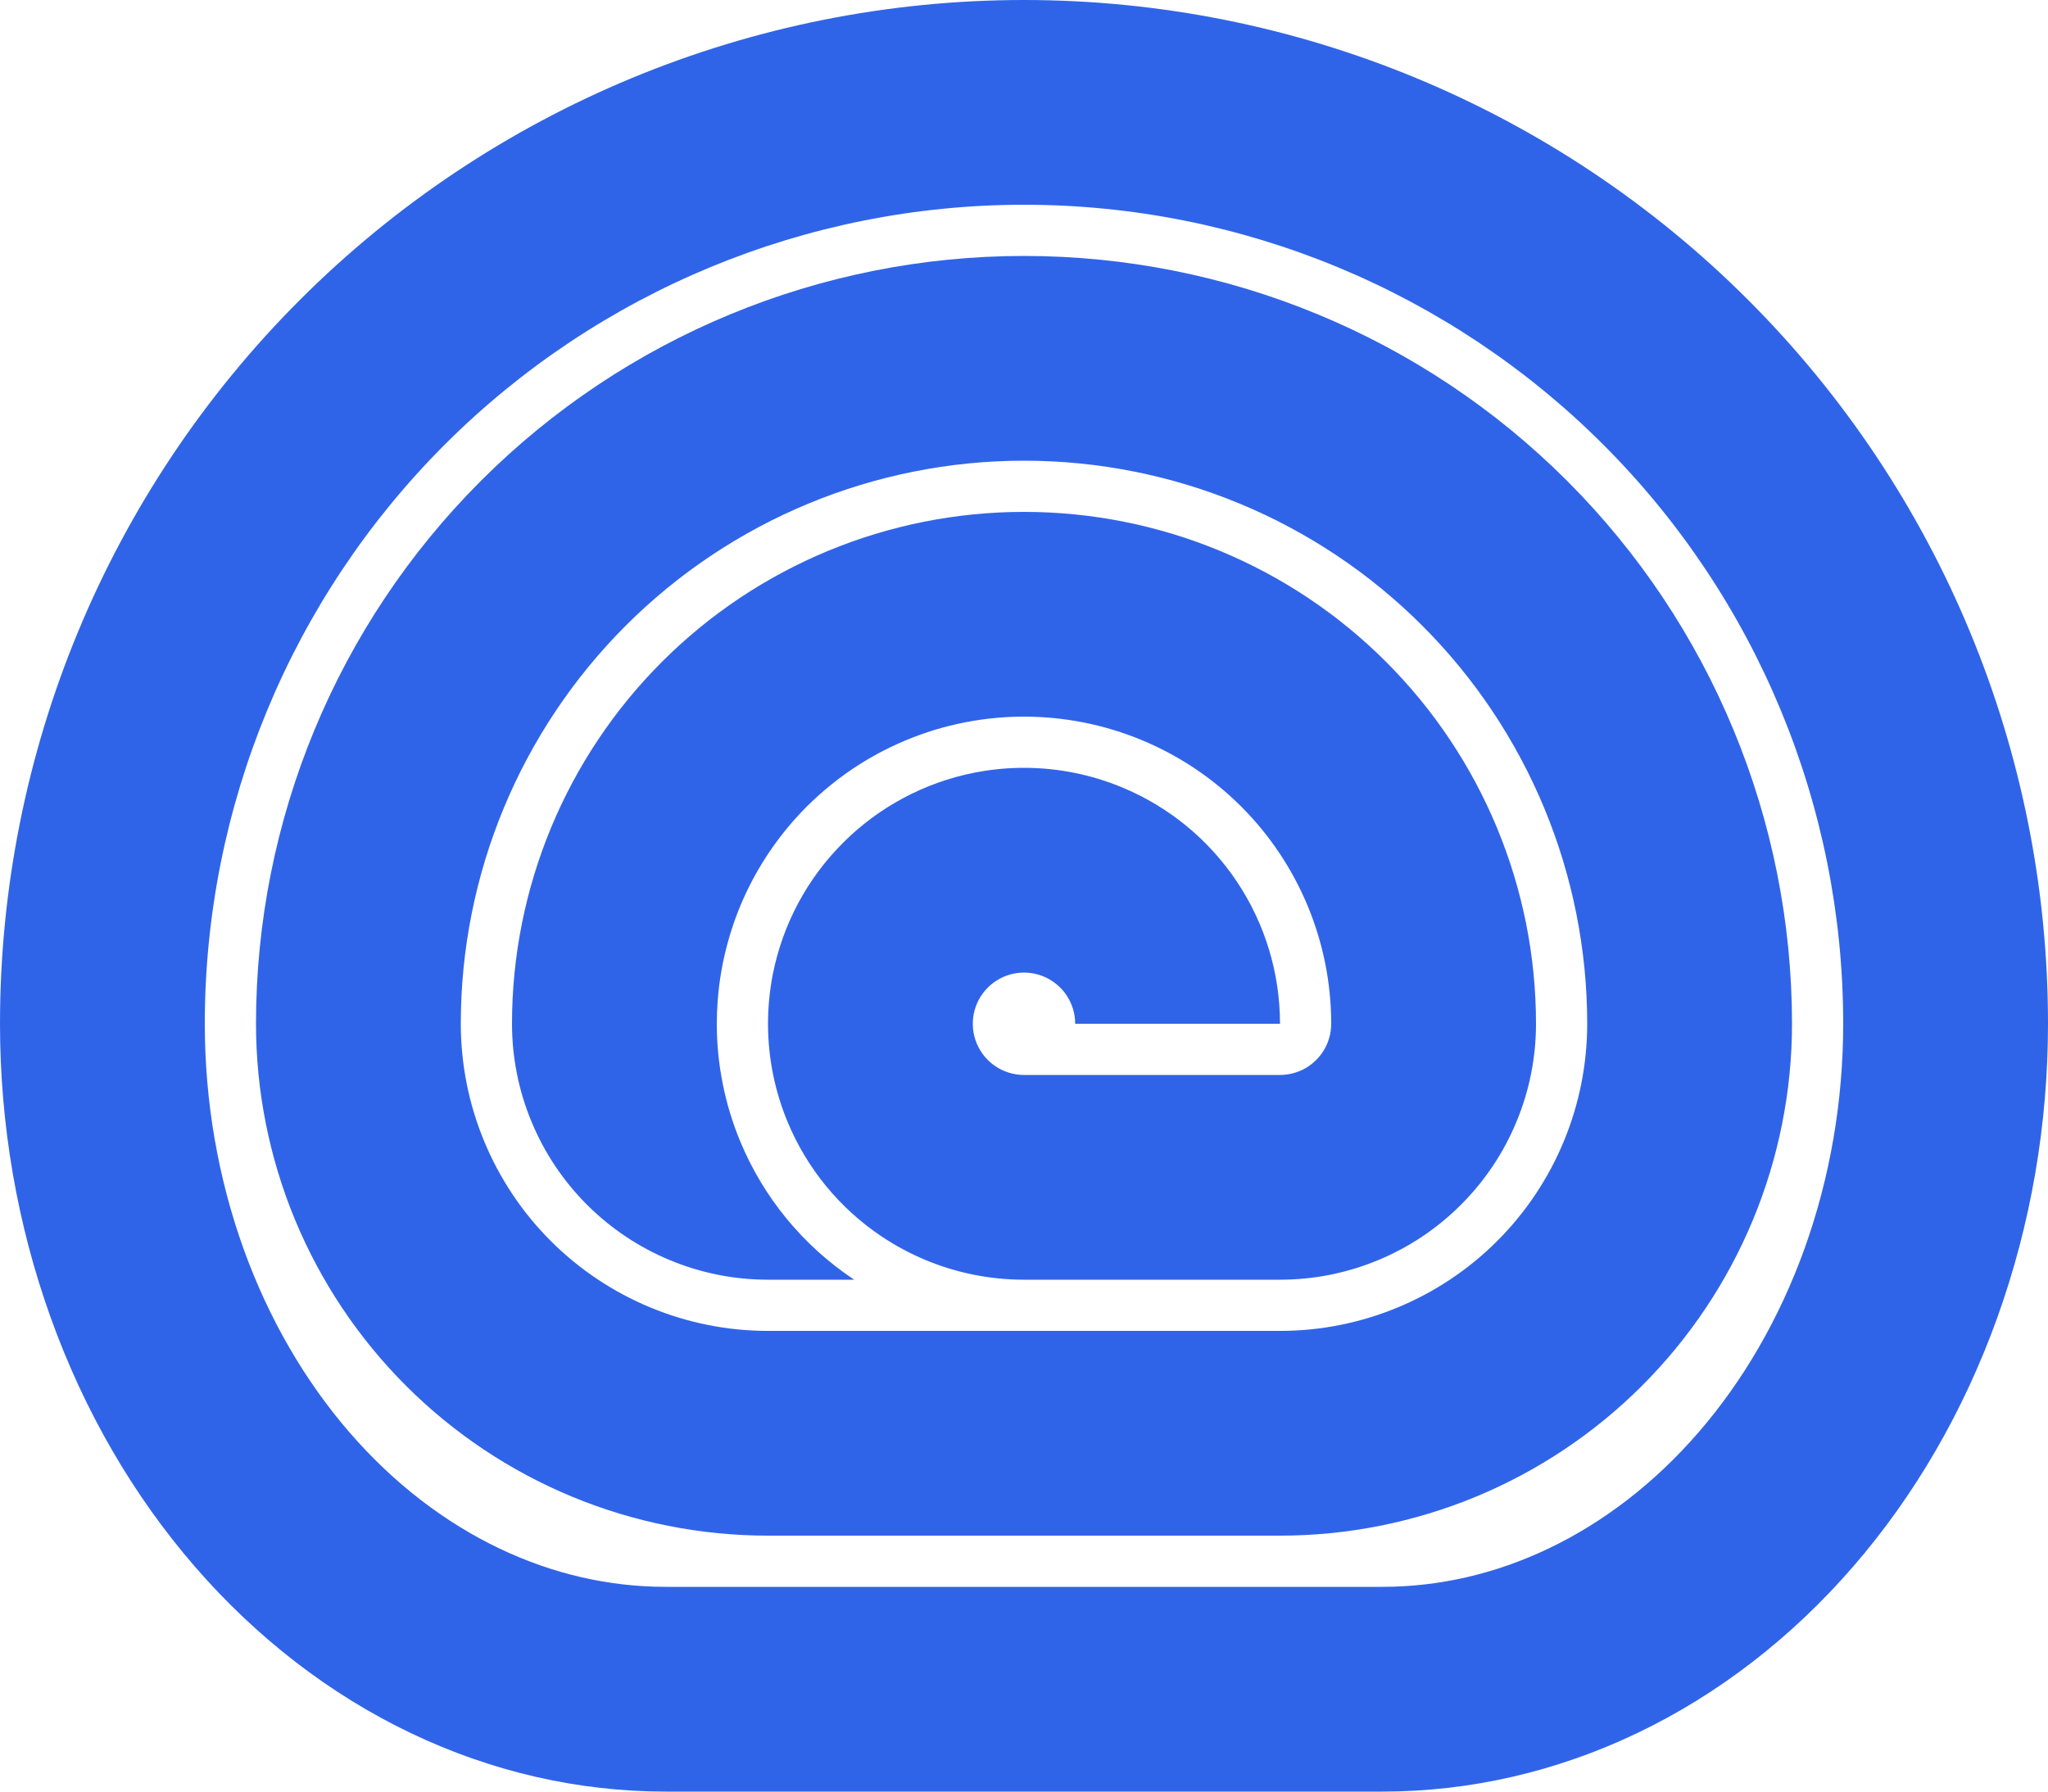
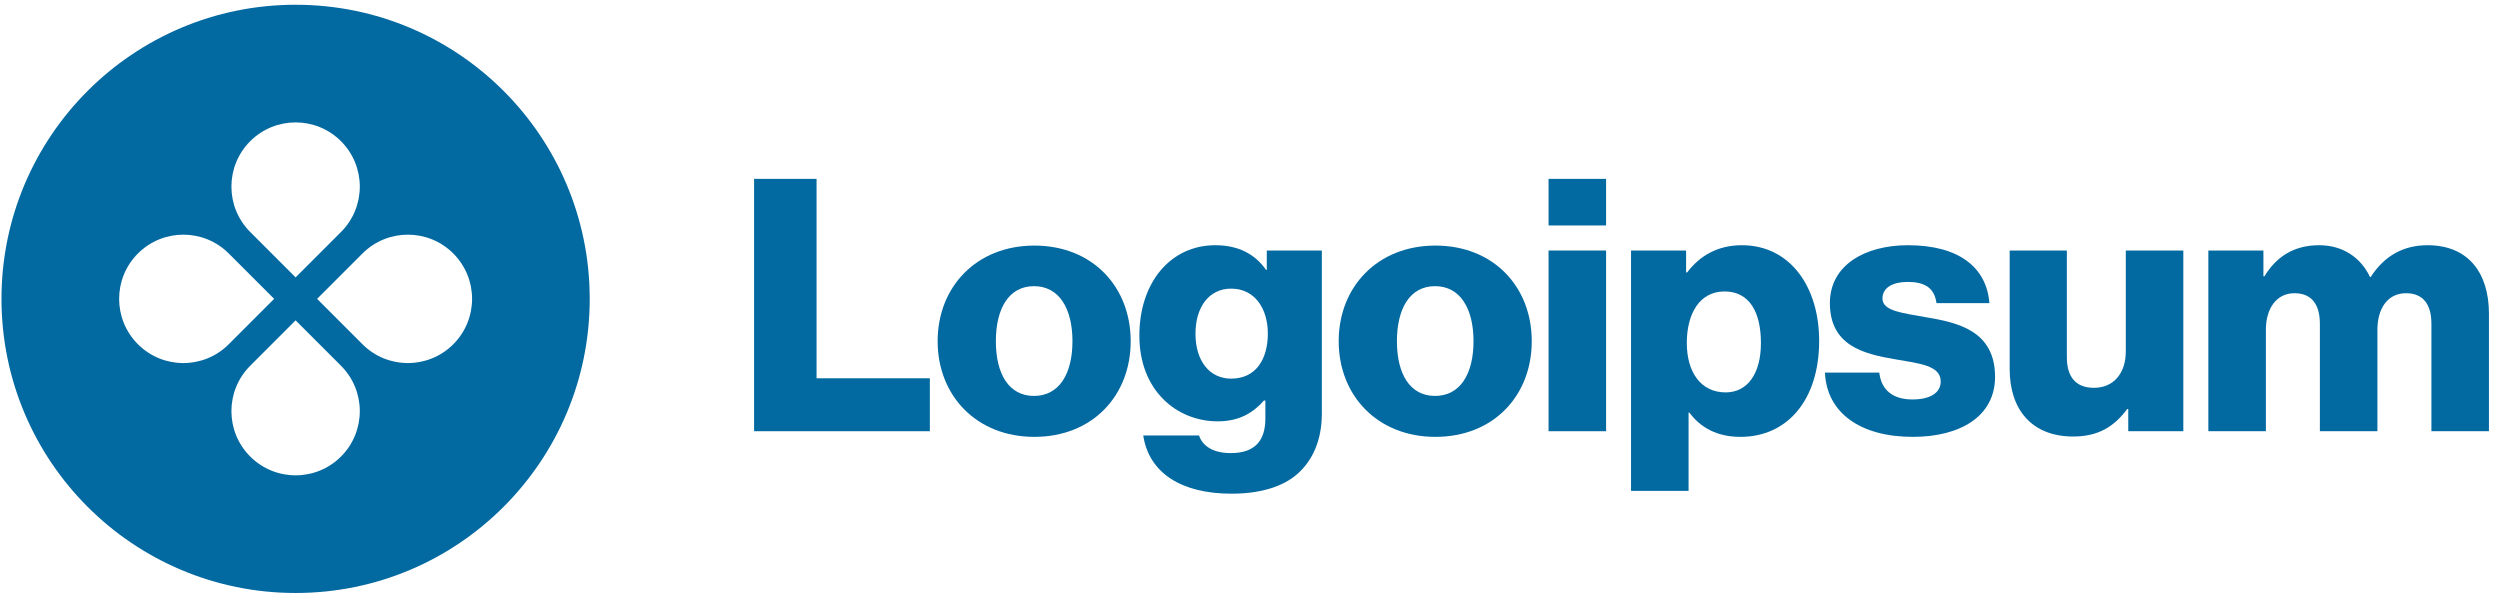
- <svg xmlns="http://www.w3.org/2000/svg" id="logo-83" width="40" height="35" viewBox="0 0 40 35" fill="none">
-   <path class="ccustom" fill-rule="evenodd" clip-rule="evenodd" d="M25 30C26.313 30 27.614 29.741 28.827 29.239C30.04 28.736 31.142 28 32.071 27.071C33 26.142 33.736 25.04 34.239 23.827C34.741 22.614 35 21.313 35 20C35 16.022 33.42 12.206 30.607 9.393C27.794 6.58 23.978 5 20 5C16.022 5 12.206 6.58 9.393 9.393C6.58 12.206 5 16.022 5 20C5 21.313 5.259 22.614 5.761 23.827C6.264 25.04 7 26.142 7.929 27.071C8.858 28 9.96 28.736 11.173 29.239C12.386 29.741 13.687 30 15 30H25ZM20 9C17.083 9 14.285 10.159 12.222 12.222C10.159 14.285 9 17.083 9 20C9 20.788 9.155 21.568 9.457 22.296C9.758 23.024 10.2 23.686 10.757 24.243C11.315 24.8 11.976 25.242 12.704 25.543C13.432 25.845 14.212 26 15 26H25C25.788 26 26.568 25.845 27.296 25.543C28.024 25.242 28.686 24.8 29.243 24.243C29.8 23.686 30.242 23.024 30.543 22.296C30.845 21.568 31 20.788 31 20C31 17.083 29.841 14.285 27.778 12.222C25.715 10.159 22.917 9 20 9Z" fill="#3064E8" />
-   <path class="ccustom" fill-rule="evenodd" clip-rule="evenodd" d="M13 35C11.293 35 9.602 34.612 8.025 33.858C6.448 33.104 5.015 32 3.808 30.607C2.6 29.214 1.643 27.56 0.99 25.74C0.336 23.92 0 21.97 0 20C0 14.696 2.107 9.609 5.858 5.858C9.609 2.107 14.696 0 20 0C25.304 0 30.391 2.107 34.142 5.858C37.893 9.609 40 14.696 40 20C40 21.97 39.664 23.92 39.01 25.74C38.357 27.56 37.4 29.214 36.192 30.607C34.985 32 33.552 33.104 31.975 33.858C30.398 34.612 28.707 35 27 35H13ZM8.686 8.686C11.687 5.686 15.757 4 20 4C24.244 4 28.313 5.686 31.314 8.686C34.314 11.687 36 15.757 36 20C36 21.518 35.74 23.011 35.246 24.389C34.751 25.767 34.038 26.985 33.17 27.987C32.303 28.987 31.305 29.745 30.25 30.249C29.198 30.752 28.096 31 27 31H13C11.904 31 10.802 30.752 9.75 30.249C8.695 29.745 7.697 28.987 6.83 27.987C5.962 26.985 5.249 25.767 4.754 24.389C4.26 23.011 4 21.518 4 20C4 15.757 5.686 11.687 8.686 8.686Z" fill="#3064E8" />
-   <path class="ccustom" d="M25 25H19.996C19.66 25 19.326 24.965 19 24.899C18.368 24.77 17.764 24.519 17.222 24.157C16.4 23.608 15.759 22.827 15.381 21.913C15.258 21.617 15.165 21.311 15.101 21C14.969 20.352 14.966 19.68 15.096 19.024C15.289 18.055 15.765 17.164 16.465 16.465C17.164 15.765 18.055 15.289 19.024 15.096C19.055 15.09 19.085 15.084 19.116 15.079C19.409 15.026 19.705 15 20 15C20.654 15 21.304 15.128 21.913 15.381C22.827 15.759 23.608 16.4 24.157 17.222C24.707 18.044 25 19.011 25 20H21C21 19.802 20.941 19.609 20.831 19.444C20.722 19.28 20.565 19.152 20.383 19.076C20.2 19 19.999 18.981 19.805 19.019C19.611 19.058 19.433 19.153 19.293 19.293C19.153 19.433 19.058 19.611 19.019 19.805C18.981 19.999 19 20.2 19.076 20.383C19.152 20.565 19.28 20.722 19.444 20.831C19.609 20.941 19.802 21 20 21H25C25.131 21 25.261 20.974 25.383 20.924C25.504 20.874 25.614 20.8 25.707 20.707C25.8 20.614 25.874 20.504 25.924 20.383C25.974 20.261 26 20.131 26 20C26 18.409 25.368 16.883 24.243 15.757C23.117 14.632 21.591 14 20 14C19.827 14 19.656 14.007 19.485 14.022C19.066 14.058 18.654 14.138 18.255 14.259C17.863 14.379 17.484 14.538 17.124 14.734C16.712 14.959 16.326 15.233 15.973 15.552C15.9 15.619 15.828 15.687 15.757 15.757C15.265 16.25 14.867 16.819 14.575 17.436C14.429 17.745 14.31 18.066 14.219 18.396C14.114 18.772 14.046 19.16 14.017 19.554C14.006 19.702 14 19.851 14 20C14 20.784 14.154 21.565 14.457 22.296C14.911 23.392 15.68 24.329 16.667 24.989C16.672 24.993 16.678 24.996 16.683 25H15C14.343 25 13.693 24.871 13.087 24.619C12.48 24.368 11.929 24 11.464 23.535C11 23.071 10.632 22.52 10.381 21.913C10.129 21.307 10 20.657 10 20C10 17.348 11.054 14.804 12.929 12.929C14.804 11.054 17.348 10 20 10C22.652 10 25.196 11.054 27.071 12.929C28.946 14.804 30 17.348 30 20C30 20.657 29.871 21.307 29.619 21.913C29.368 22.52 29 23.071 28.535 23.535C28.071 24 27.52 24.368 26.913 24.619C26.307 24.871 25.657 25 25 25Z" fill="#3064E8" />
+ <svg xmlns="http://www.w3.org/2000/svg" id="logo-52" width="170" height="41" viewBox="0 0 170 41" fill="none">
+   <path d="M51.278 29.323H63.23V25.723H55.526V12.163H51.278V29.323Z" class="cneutral" fill="#0369a1" />
+   <path d="M70.311 26.923C68.607 26.923 67.719 25.435 67.719 23.203C67.719 20.971 68.607 19.459 70.311 19.459C72.015 19.459 72.927 20.971 72.927 23.203C72.927 25.435 72.015 26.923 70.311 26.923ZM70.335 29.707C74.295 29.707 76.887 26.899 76.887 23.203C76.887 19.507 74.295 16.699 70.335 16.699C66.399 16.699 63.759 19.507 63.759 23.203C63.759 26.899 66.399 29.707 70.335 29.707Z" class="cneutral" fill="#0369a1" />
+   <path d="M83.741 33.571C85.565 33.571 87.173 33.163 88.253 32.203C89.237 31.315 89.885 29.971 89.885 28.123V17.035H86.141V18.355H86.093C85.373 17.323 84.269 16.675 82.637 16.675C79.589 16.675 77.477 19.219 77.477 22.819C77.477 26.587 80.045 28.651 82.805 28.651C84.293 28.651 85.229 28.051 85.949 27.235H86.045V28.459C86.045 29.947 85.349 30.811 83.693 30.811C82.397 30.811 81.749 30.259 81.533 29.611H77.741C78.125 32.179 80.357 33.571 83.741 33.571ZM83.717 25.747C82.253 25.747 81.293 24.547 81.293 22.699C81.293 20.827 82.253 19.627 83.717 19.627C85.349 19.627 86.213 21.019 86.213 22.675C86.213 24.403 85.421 25.747 83.717 25.747Z" class="cneutral" fill="#0369a1" />
+   <path d="M97.583 26.923C95.879 26.923 94.991 25.435 94.991 23.203C94.991 20.971 95.879 19.459 97.583 19.459C99.287 19.459 100.199 20.971 100.199 23.203C100.199 25.435 99.287 26.923 97.583 26.923ZM97.607 29.707C101.567 29.707 104.159 26.899 104.159 23.203C104.159 19.507 101.567 16.699 97.607 16.699C93.671 16.699 91.031 19.507 91.031 23.203C91.031 26.899 93.671 29.707 97.607 29.707Z" class="cneutral" fill="#0369a1" />
+   <path d="M105.302 29.323H109.214V17.035H105.302V29.323ZM105.302 15.331H109.214V12.163H105.302V15.331Z" class="cneutral" fill="#0369a1" />
+   <path d="M110.911 33.379H114.823V28.051H114.871C115.639 29.083 116.767 29.707 118.351 29.707C121.567 29.707 123.703 27.163 123.703 23.179C123.703 19.483 121.711 16.675 118.447 16.675C116.767 16.675 115.567 17.419 114.727 18.523H114.655V17.035H110.911V33.379ZM117.343 26.683C115.663 26.683 114.703 25.315 114.703 23.323C114.703 21.331 115.567 19.819 117.271 19.819C118.951 19.819 119.743 21.211 119.743 23.323C119.743 25.411 118.831 26.683 117.343 26.683Z" class="cneutral" fill="#0369a1" />
+   <path d="M130.072 29.707C133.288 29.707 135.664 28.315 135.664 25.627C135.664 22.483 133.12 21.931 130.96 21.571C129.4 21.283 128.008 21.163 128.008 20.299C128.008 19.531 128.752 19.171 129.712 19.171C130.792 19.171 131.536 19.507 131.68 20.611H135.28C135.088 18.187 133.216 16.675 129.736 16.675C126.832 16.675 124.432 18.019 124.432 20.611C124.432 23.491 126.712 24.067 128.848 24.427C130.48 24.715 131.968 24.835 131.968 25.939C131.968 26.731 131.224 27.163 130.048 27.163C128.752 27.163 127.936 26.563 127.792 25.339H124.096C124.216 28.051 126.472 29.707 130.072 29.707Z" class="cneutral" fill="#0369a1" />
+   <path d="M140.978 29.683C142.682 29.683 143.762 29.011 144.65 27.811H144.722V29.323H148.466V17.035H144.554V23.899C144.554 25.363 143.738 26.371 142.394 26.371C141.146 26.371 140.546 25.627 140.546 24.283V17.035H136.658V25.099C136.658 27.835 138.146 29.683 140.978 29.683Z" class="cneutral" fill="#0369a1" />
+   <path d="M150.168 29.323H154.08V22.435C154.08 20.971 154.8 19.939 156.024 19.939C157.2 19.939 157.752 20.707 157.752 22.027V29.323H161.664V22.435C161.664 20.971 162.36 19.939 163.608 19.939C164.784 19.939 165.336 20.707 165.336 22.027V29.323H169.248V21.331C169.248 18.571 167.856 16.675 165.072 16.675C163.488 16.675 162.168 17.347 161.208 18.835H161.16C160.536 17.515 159.312 16.675 157.704 16.675C155.928 16.675 154.752 17.515 153.984 18.787H153.912V17.035H150.168V29.323Z" class="cneutral" fill="#0369a1" />
+   <path fill-rule="evenodd" clip-rule="evenodd" d="M20.101 40.323C31.147 40.323 40.101 31.369 40.101 20.323C40.101 9.278 31.147 0.323 20.101 0.323C9.056 0.323 0.101 9.278 0.101 20.323C0.101 31.369 9.056 40.323 20.101 40.323ZM23.188 15.776C24.893 14.071 24.893 11.307 23.188 9.602C21.483 7.897 18.719 7.897 17.015 9.602C15.31 11.307 15.31 14.071 17.015 15.776L20.101 18.863L23.188 15.776ZM24.649 23.41C26.354 25.115 29.118 25.115 30.823 23.41C32.528 21.705 32.528 18.941 30.823 17.236C29.118 15.531 26.354 15.531 24.649 17.236L21.562 20.323L24.649 23.41ZM23.188 31.045C24.893 29.34 24.893 26.576 23.188 24.871L20.101 21.784L17.015 24.871C15.31 26.576 15.31 29.34 17.015 31.045C18.719 32.749 21.483 32.749 23.188 31.045ZM9.38 23.41C7.675 21.705 7.675 18.941 9.38 17.236C11.085 15.531 13.849 15.531 15.554 17.236L18.641 20.323L15.554 23.41C13.849 25.115 11.085 25.115 9.38 23.41Z" class="ccustom" fill="#0369a1" />
</svg>
